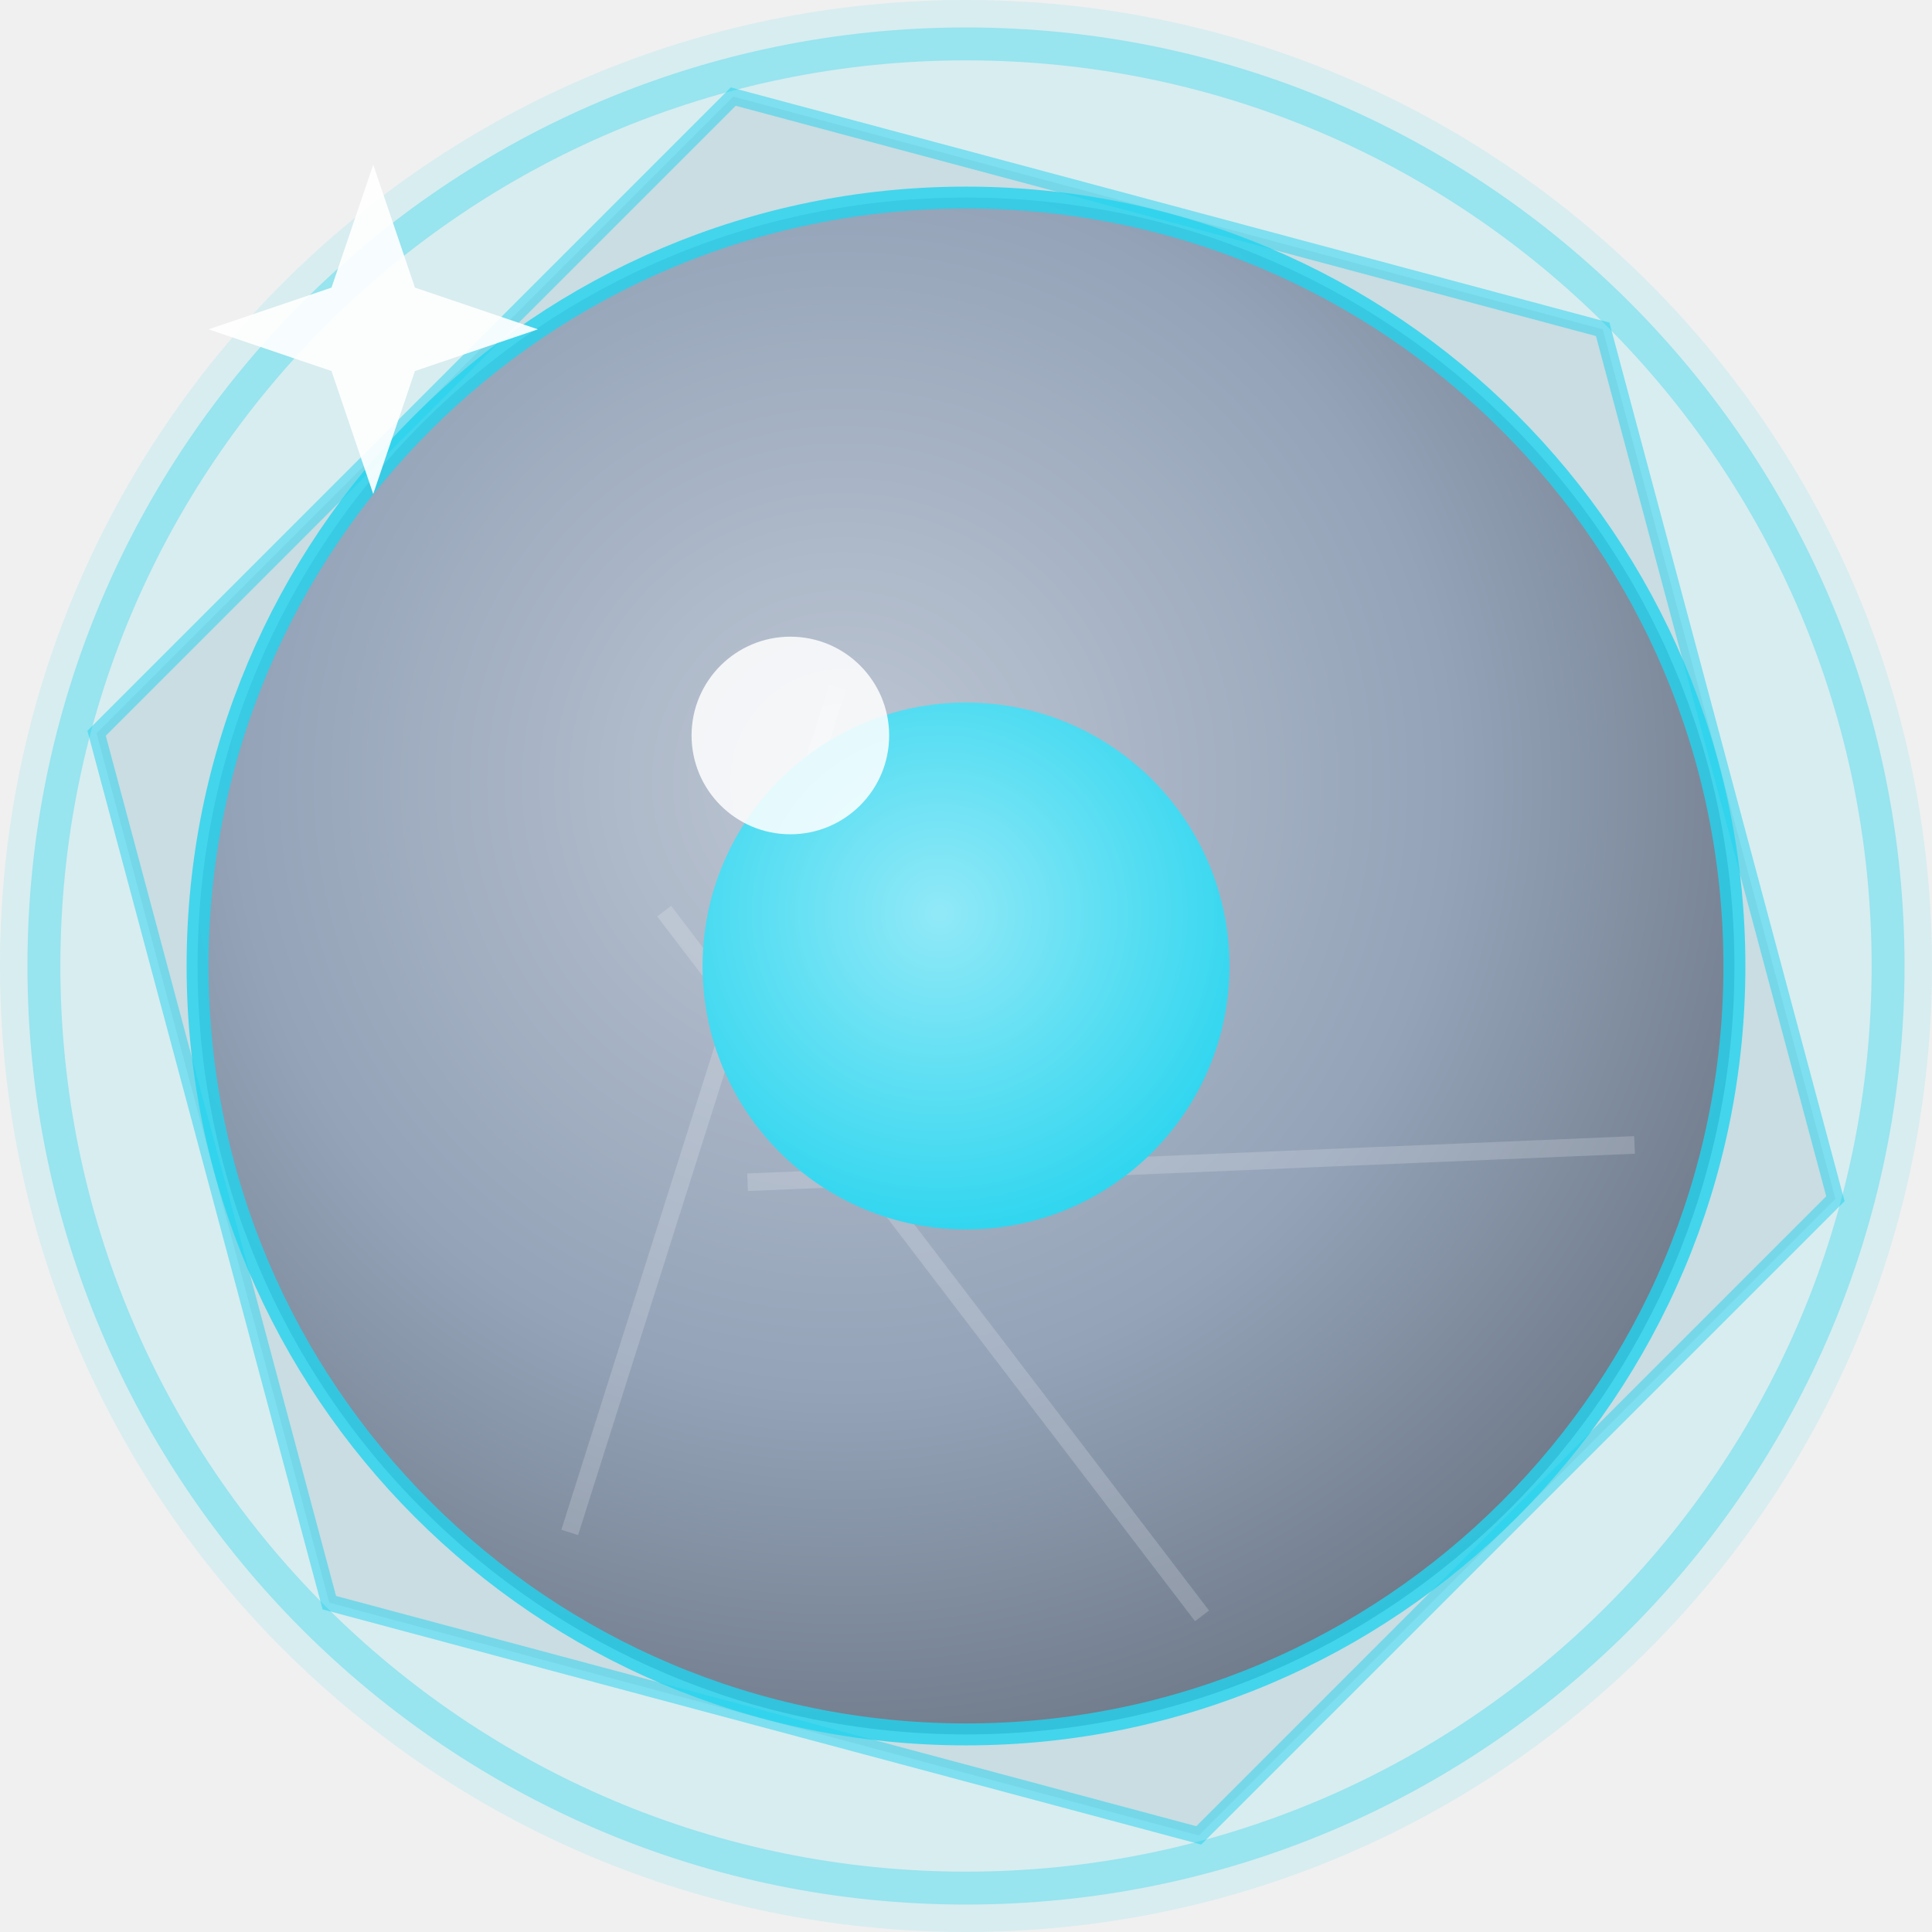
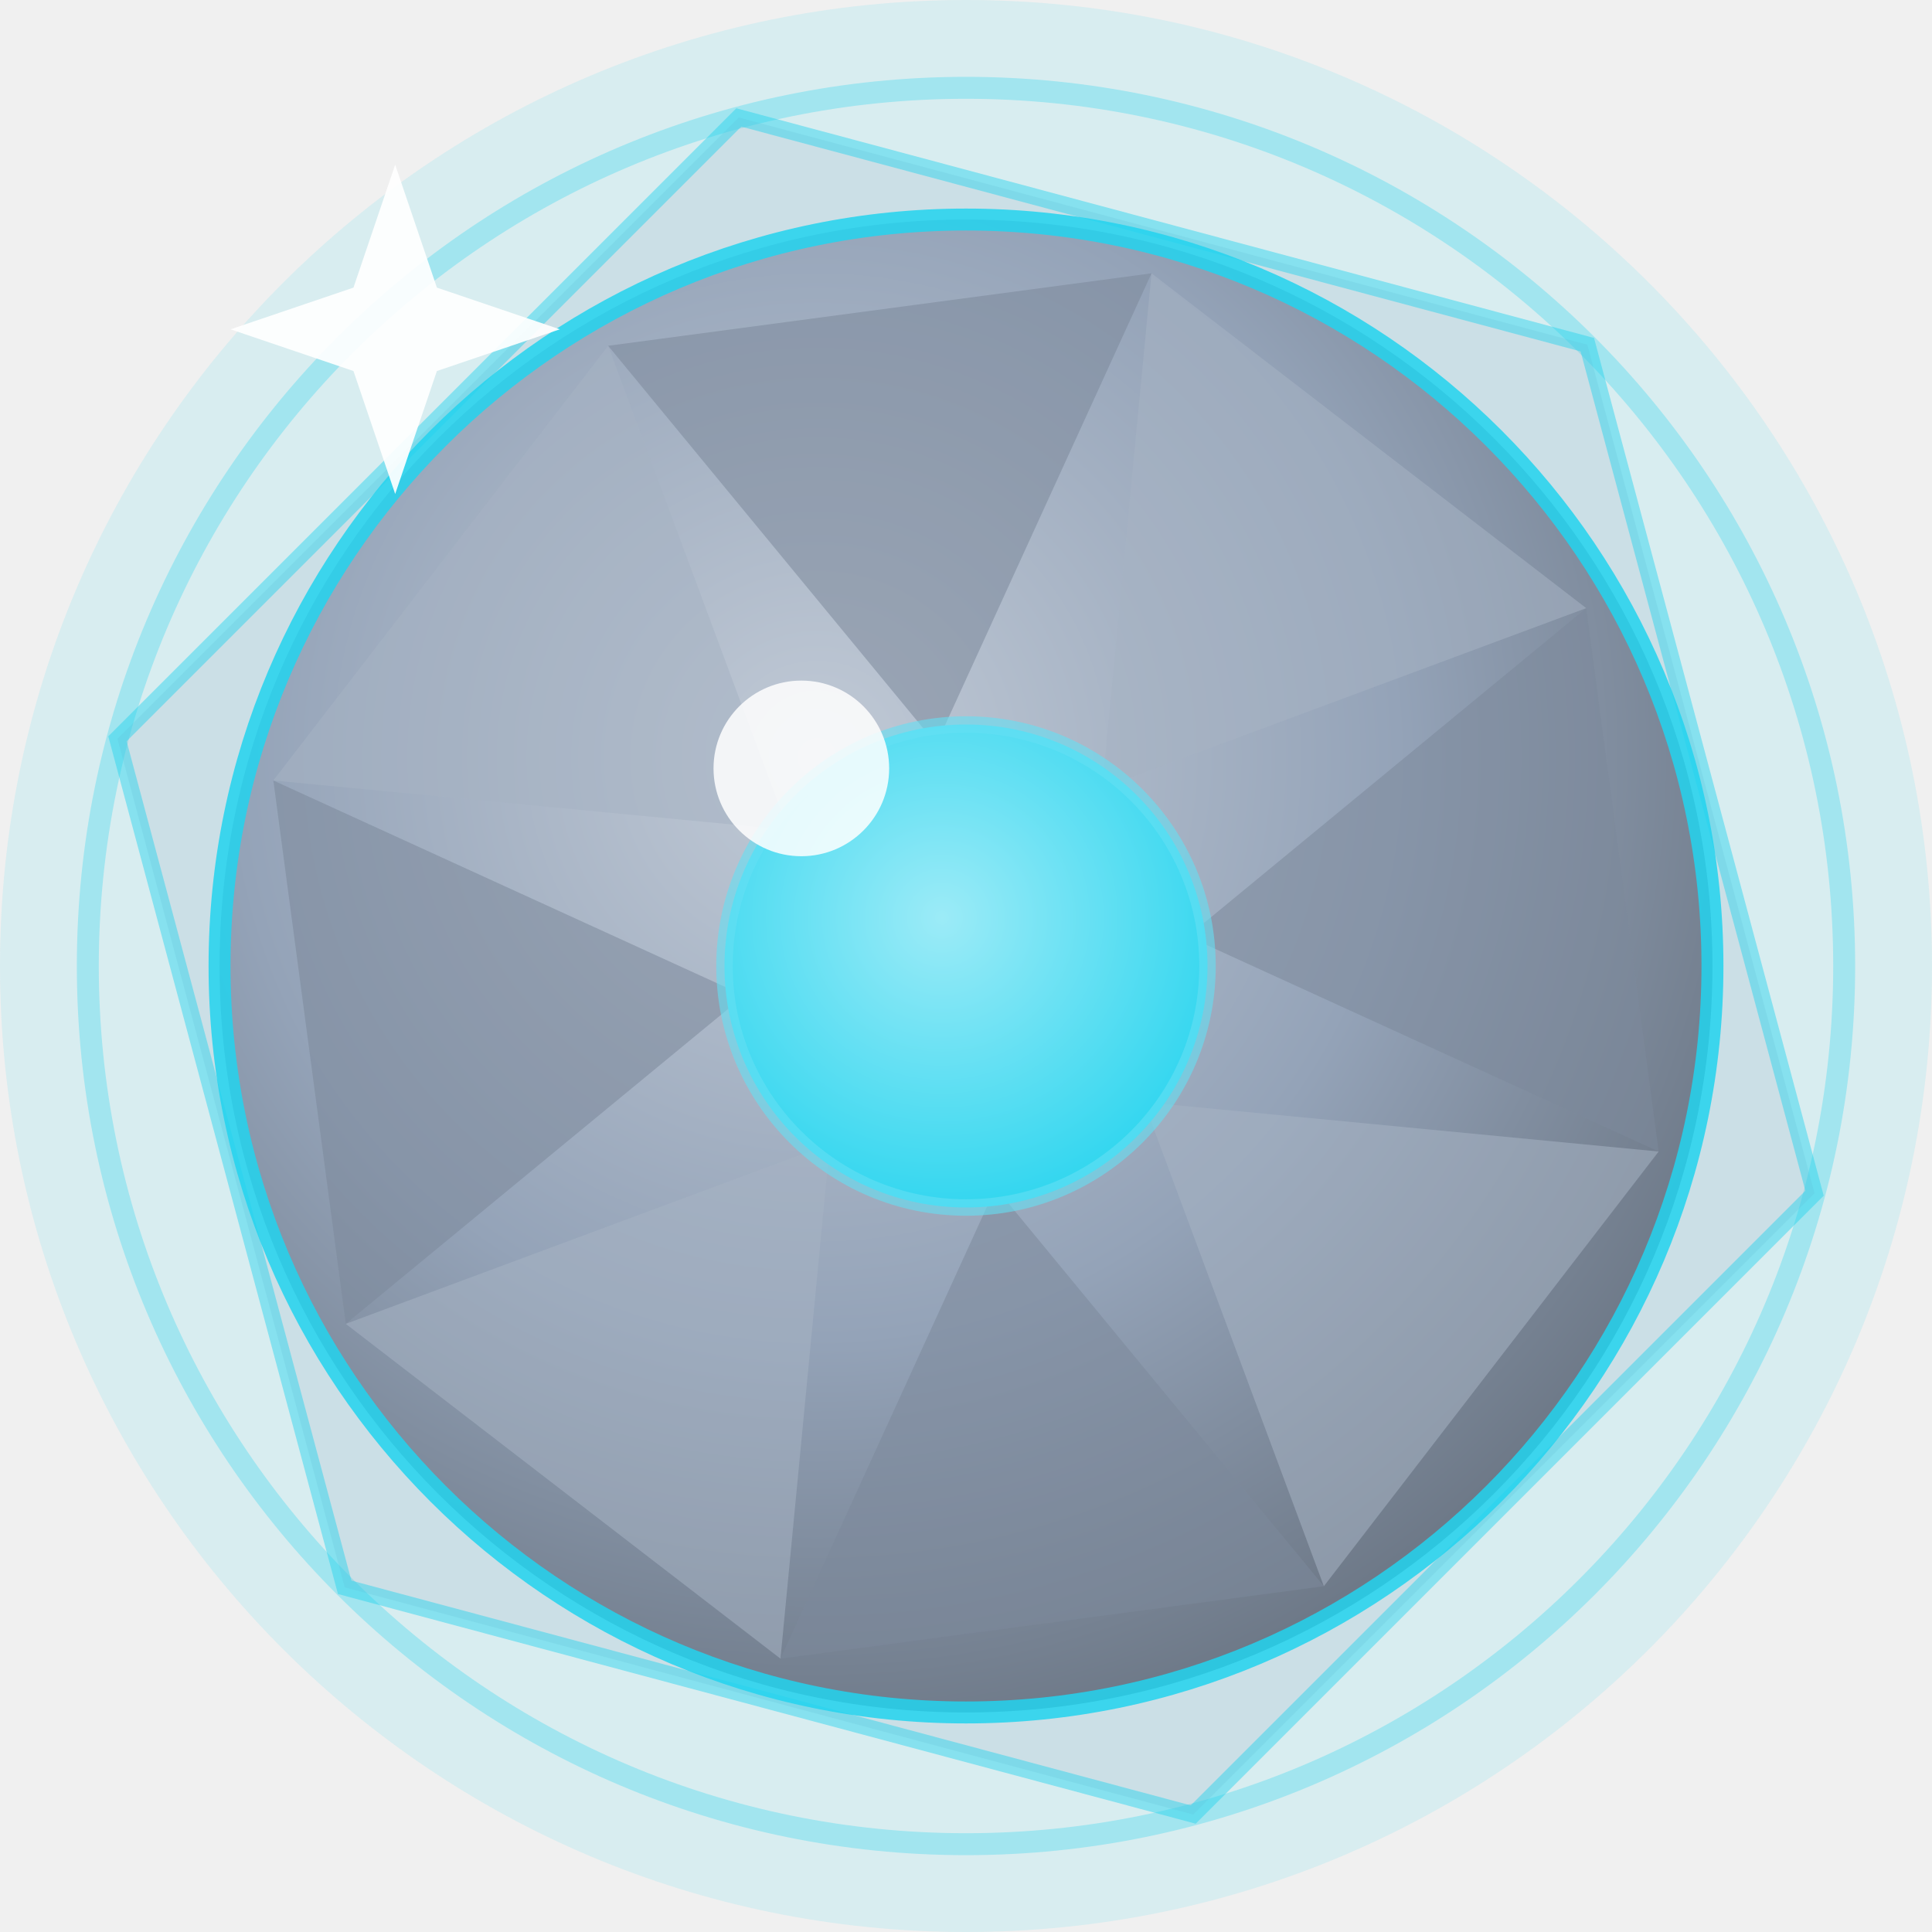
<svg xmlns="http://www.w3.org/2000/svg" width="176" height="176" viewBox="0 0 176 176">
  <defs>
-     <radialGradient id="orb" cx="42%" cy="38%" r="72%">
-       <stop offset="0%" stop-color="#BDC6D3" />
-       <stop offset="55%" stop-color="#94A3B8" />
-       <stop offset="100%" stop-color="#656F7D" />
+     <radialGradient id="orb" cx="40%" cy="36%" r="75%">
+       <stop offset="0%" stop-color="#C1CAD6" />
+       <stop offset="52%" stop-color="#94A3B8" />
+       <stop offset="100%" stop-color="#626C79" />
    </radialGradient>
    <radialGradient id="core" cx="45%" cy="40%" r="70%">
-       <stop offset="0%" stop-color="#91E9F7" />
+       <stop offset="0%" stop-color="#9CEBF7" />
      <stop offset="100%" stop-color="#22D3EE" />
    </radialGradient>
  </defs>
  <circle cx="88" cy="88" r="88" fill="#22D3EE" opacity="0.12" />
-   <circle cx="88" cy="88" r="84" fill="none" stroke="#22D3EE" stroke-opacity="0.35" stroke-width="3" />
-   <polygon points="167.2,109.2 109.2,167.2 30.0,146.0 8.8,66.8 66.8,8.8 146.0,30.0" fill="#94A3B8" fill-opacity="0.22" stroke="#22D3EE" stroke-opacity="0.5" stroke-width="1.5" />
-   <polygon points="147.6,80.7 124.1,135.9 64.6,143.2 28.4,95.3 51.9,40.1 111.4,32.8" fill="#22D3EE" fill-opacity="0.10" stroke="#22D3EE" stroke-opacity="0.3" stroke-width="1" />
-   <circle cx="88" cy="88" r="70" fill="url(#orb)" stroke="#22D3EE" stroke-opacity="0.8" stroke-width="2" />
-   <line x1="148.9" y1="104.3" x2="68.1" y2="107.7" stroke="#FFFFFF" stroke-opacity="0.18" stroke-width="1.6" />
-   <line x1="109.5" y1="147.2" x2="60.5" y2="83.0" stroke="#FFFFFF" stroke-opacity="0.18" stroke-width="1.6" />
-   <line x1="51.9" y1="139.6" x2="76.3" y2="62.6" stroke="#FFFFFF" stroke-opacity="0.18" stroke-width="1.6" />
-   <circle cx="88" cy="88" r="24" fill="url(#core)" />
-   <circle cx="72" cy="67" r="9" fill="#FFFFFF" opacity="0.85" />
-   <path d="M49.0,30.0L37.8,33.8L34.0,45.0L30.2,33.8L19.0,30.0L30.2,26.2L34.0,15.0L37.8,26.2Z" fill="#FFFFFF" opacity="0.92" />
+   <circle cx="88" cy="88" r="66" fill="#22D3EE" opacity="0.10" />
+   <circle cx="88" cy="88" r="80" fill="none" stroke="#22D3EE" stroke-opacity="0.3" stroke-width="2" />
+   <polygon points="165.3,108.7 108.7,165.3 31.4,144.6 10.7,67.3 67.3,10.7 144.6,31.4" fill="#94A3B8" fill-opacity="0.18" stroke="#22D3EE" stroke-opacity="0.45" stroke-width="1.5" />
+   <circle cx="88" cy="88" r="68" fill="url(#orb)" stroke="#22D3EE" stroke-opacity="0.85" stroke-width="2" />
+   <path d="M151.1,104.9 L120.6,144.5 L104.2,100.4 Z" fill="#A5B2C3" fill-opacity="0.55" />
+   <path d="M120.6,144.5 L71.1,151.1 L90.7,108.2 Z" fill="#7C899B" fill-opacity="0.55" />
+   <path d="M71.1,151.1 L31.5,120.6 L75.6,104.2 Z" fill="#A5B2C3" fill-opacity="0.55" />
+   <path d="M31.5,120.6 L24.9,71.1 L67.8,90.7 Z" fill="#7C899B" fill-opacity="0.55" />
+   <path d="M24.9,71.1 L55.4,31.5 L71.8,75.6 Z" fill="#A5B2C3" fill-opacity="0.55" />
+   <path d="M55.4,31.5 L104.9,24.9 L85.3,67.8 Z" fill="#7C899B" fill-opacity="0.55" />
+   <path d="M104.9,24.9 L144.5,55.4 L100.4,71.8 Z" fill="#A5B2C3" fill-opacity="0.55" />
+   <path d="M144.5,55.4 L151.1,104.9 L108.2,85.3 Z" fill="#7C899B" fill-opacity="0.55" />
+   <circle cx="88" cy="88" r="22" fill="url(#core)" stroke="#64E0F3" stroke-opacity="0.6" stroke-width="1.5" />
+   <circle cx="73" cy="70" r="8" fill="#FFFFFF" opacity="0.85" />
+   <path d="M51.0,30.0L39.8,33.8L36.0,45.0L32.2,33.8L21.0,30.0L32.2,26.2L36.0,15.0L39.8,26.2Z" fill="#FFFFFF" opacity="0.92" />
</svg>
